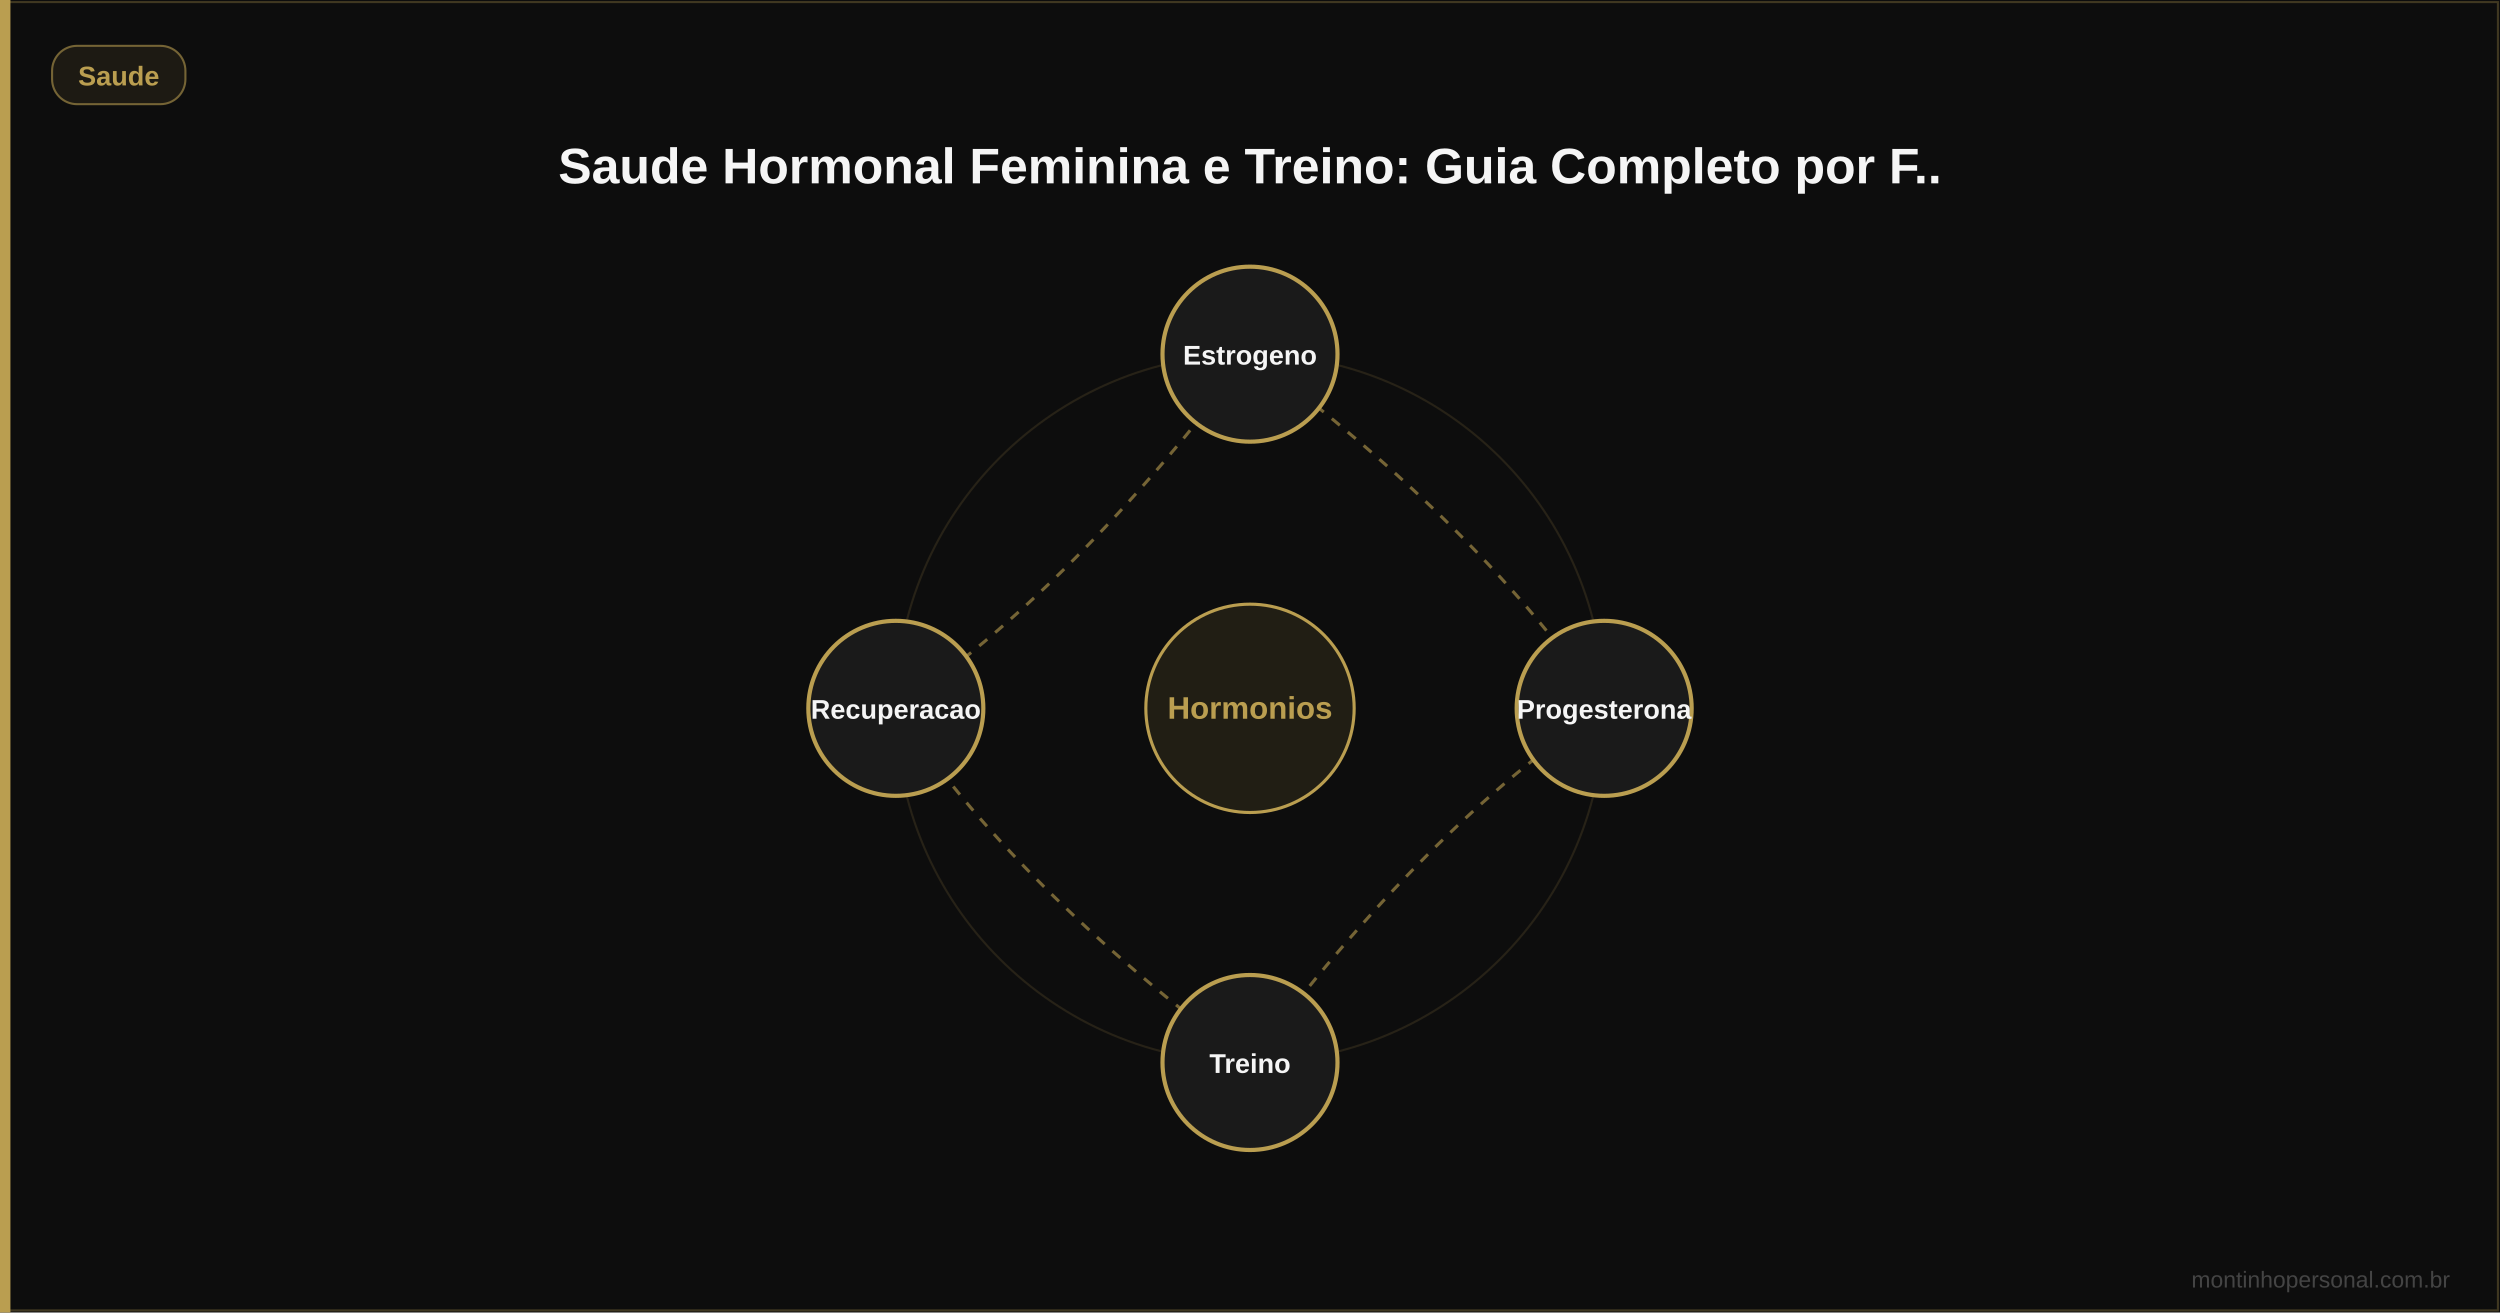
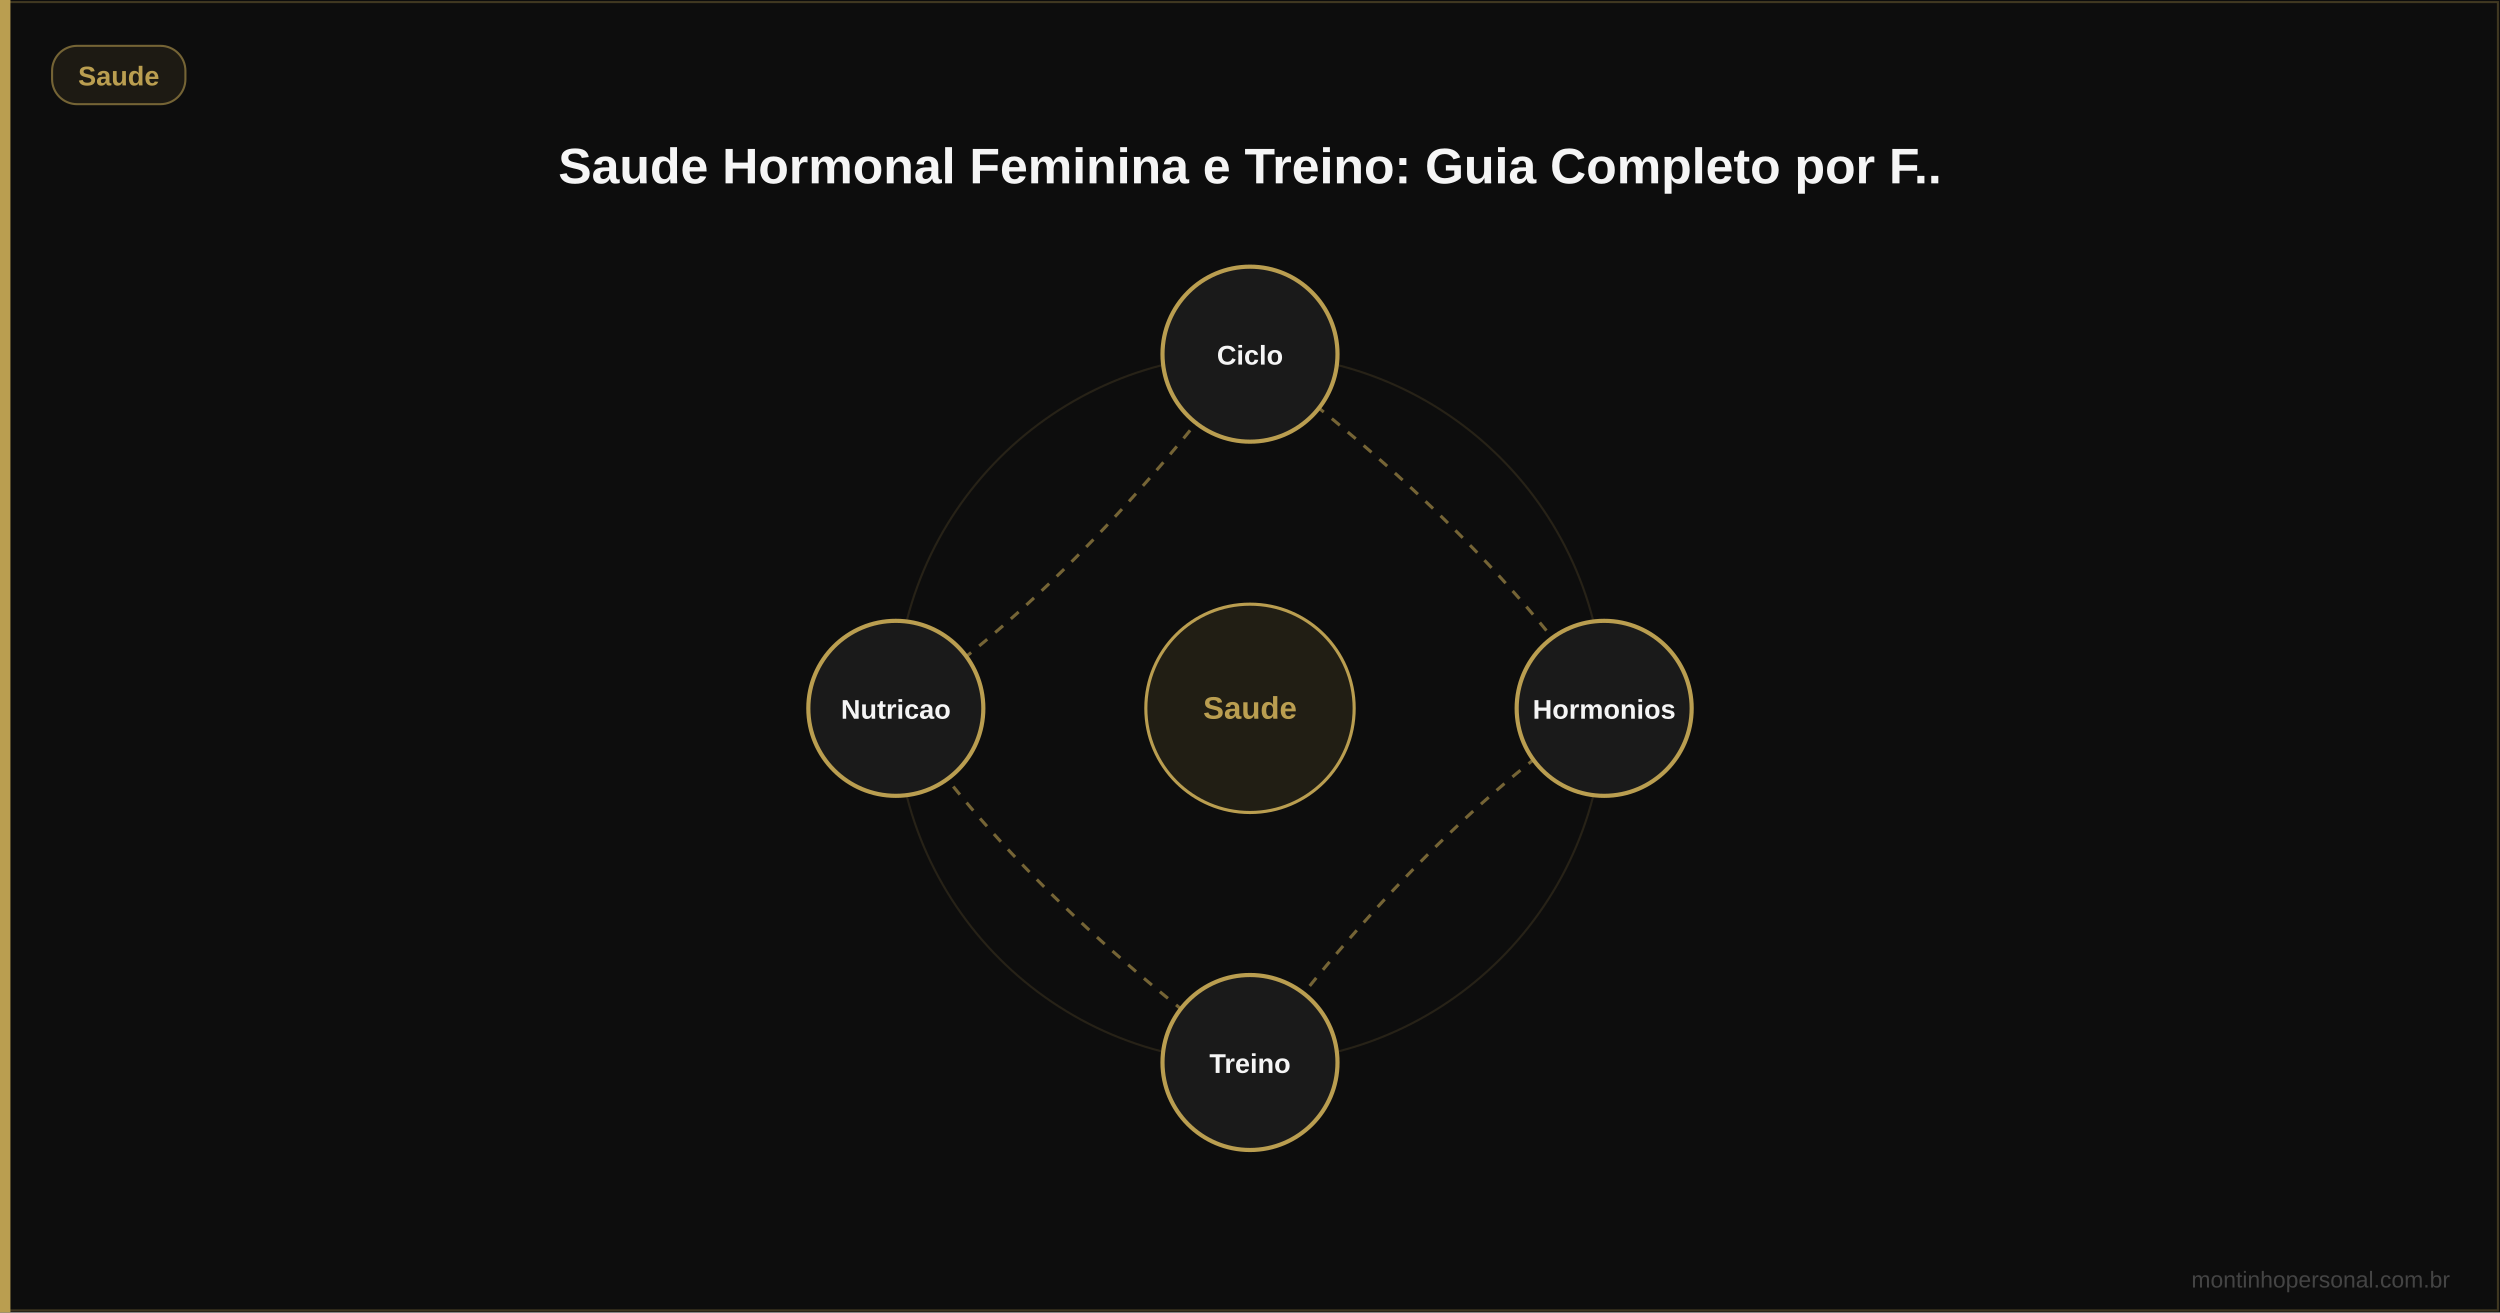
<svg xmlns="http://www.w3.org/2000/svg" viewBox="0 0 1200 630" width="1200" height="630" role="img" aria-label="Saude Hormonal Feminina e Treino: Guia Completo por Fase do Ciclo">
  <rect width="1200" height="630" fill="#0d0d0d" />
  <rect x="0" y="0" width="5" height="630" fill="#BA9E50" />
  <rect x="1" y="1" width="1198" height="628" fill="none" stroke="#BA9E50" stroke-width="1" opacity="0.3" />
  <rect x="25" y="22" width="64" height="28" rx="12" fill="#BA9E50" fill-opacity="0.15" stroke="#BA9E50" stroke-width="1" opacity="0.6" />
  <text x="57" y="41" font-family="Arial,sans-serif" font-size="13" fill="#BA9E50" text-anchor="middle" font-weight="600">Saude</text>
  <text x="600" y="88" font-family="Arial,sans-serif" font-size="24" fill="#F5F5F5" text-anchor="middle" font-weight="bold">Saude Hormonal Feminina e Treino: Guia Completo por F..</text>
  <circle cx="600" cy="340" r="170" fill="none" stroke="#BA9E50" stroke-width="1" stroke-opacity="0.15" />
  <path d="M600 170 Q713 255 770 340" fill="none" stroke="#BA9E50" stroke-width="1.5" stroke-opacity="0.6" stroke-dasharray="5,5" />
  <path d="M770 340 Q685 396 600 510" fill="none" stroke="#BA9E50" stroke-width="1.5" stroke-opacity="0.6" stroke-dasharray="5,5" />
  <path d="M600 510 Q486 425 430 340" fill="none" stroke="#BA9E50" stroke-width="1.5" stroke-opacity="0.6" stroke-dasharray="5,5" />
  <path d="M430 340 Q515 283 600 170" fill="none" stroke="#BA9E50" stroke-width="1.5" stroke-opacity="0.6" stroke-dasharray="5,5" />
  <circle cx="600" cy="170" r="42" fill="#1a1a1a" stroke="#BA9E50" stroke-width="2" />
-   <text x="600" y="175" font-family="Arial,sans-serif" font-size="13" fill="#F5F5F5" text-anchor="middle" font-weight="600">Estrogeno</text>
+   <text x="600" y="175" font-family="Arial,sans-serif" font-size="13" fill="#F5F5F5" text-anchor="middle" font-weight="600">Ciclo</text>
  <circle cx="770" cy="340" r="42" fill="#1a1a1a" stroke="#BA9E50" stroke-width="2" />
-   <text x="770" y="345" font-family="Arial,sans-serif" font-size="13" fill="#F5F5F5" text-anchor="middle" font-weight="600">Progesterona</text>
+   <text x="770" y="345" font-family="Arial,sans-serif" font-size="13" fill="#F5F5F5" text-anchor="middle" font-weight="600">Hormonios</text>
  <circle cx="600" cy="510" r="42" fill="#1a1a1a" stroke="#BA9E50" stroke-width="2" />
  <text x="600" y="515" font-family="Arial,sans-serif" font-size="13" fill="#F5F5F5" text-anchor="middle" font-weight="600">Treino</text>
  <circle cx="430" cy="340" r="42" fill="#1a1a1a" stroke="#BA9E50" stroke-width="2" />
-   <text x="430" y="345" font-family="Arial,sans-serif" font-size="13" fill="#F5F5F5" text-anchor="middle" font-weight="600">Recuperacao</text>
+   <text x="430" y="345" font-family="Arial,sans-serif" font-size="13" fill="#F5F5F5" text-anchor="middle" font-weight="600">Nutricao</text>
  <circle cx="600" cy="340" r="50" fill="#BA9E50" fill-opacity="0.12" stroke="#BA9E50" stroke-width="1.5" />
-   <text x="600" y="345" font-family="Arial,sans-serif" font-size="15" fill="#BA9E50" text-anchor="middle" font-weight="bold">Hormonios</text>
+   <text x="600" y="345" font-family="Arial,sans-serif" font-size="15" fill="#BA9E50" text-anchor="middle" font-weight="bold">Saude</text>
  <text x="1176" y="618" font-family="Arial,sans-serif" font-size="11" fill="#444" text-anchor="end">montinhopersonal.com.br</text>
</svg>
